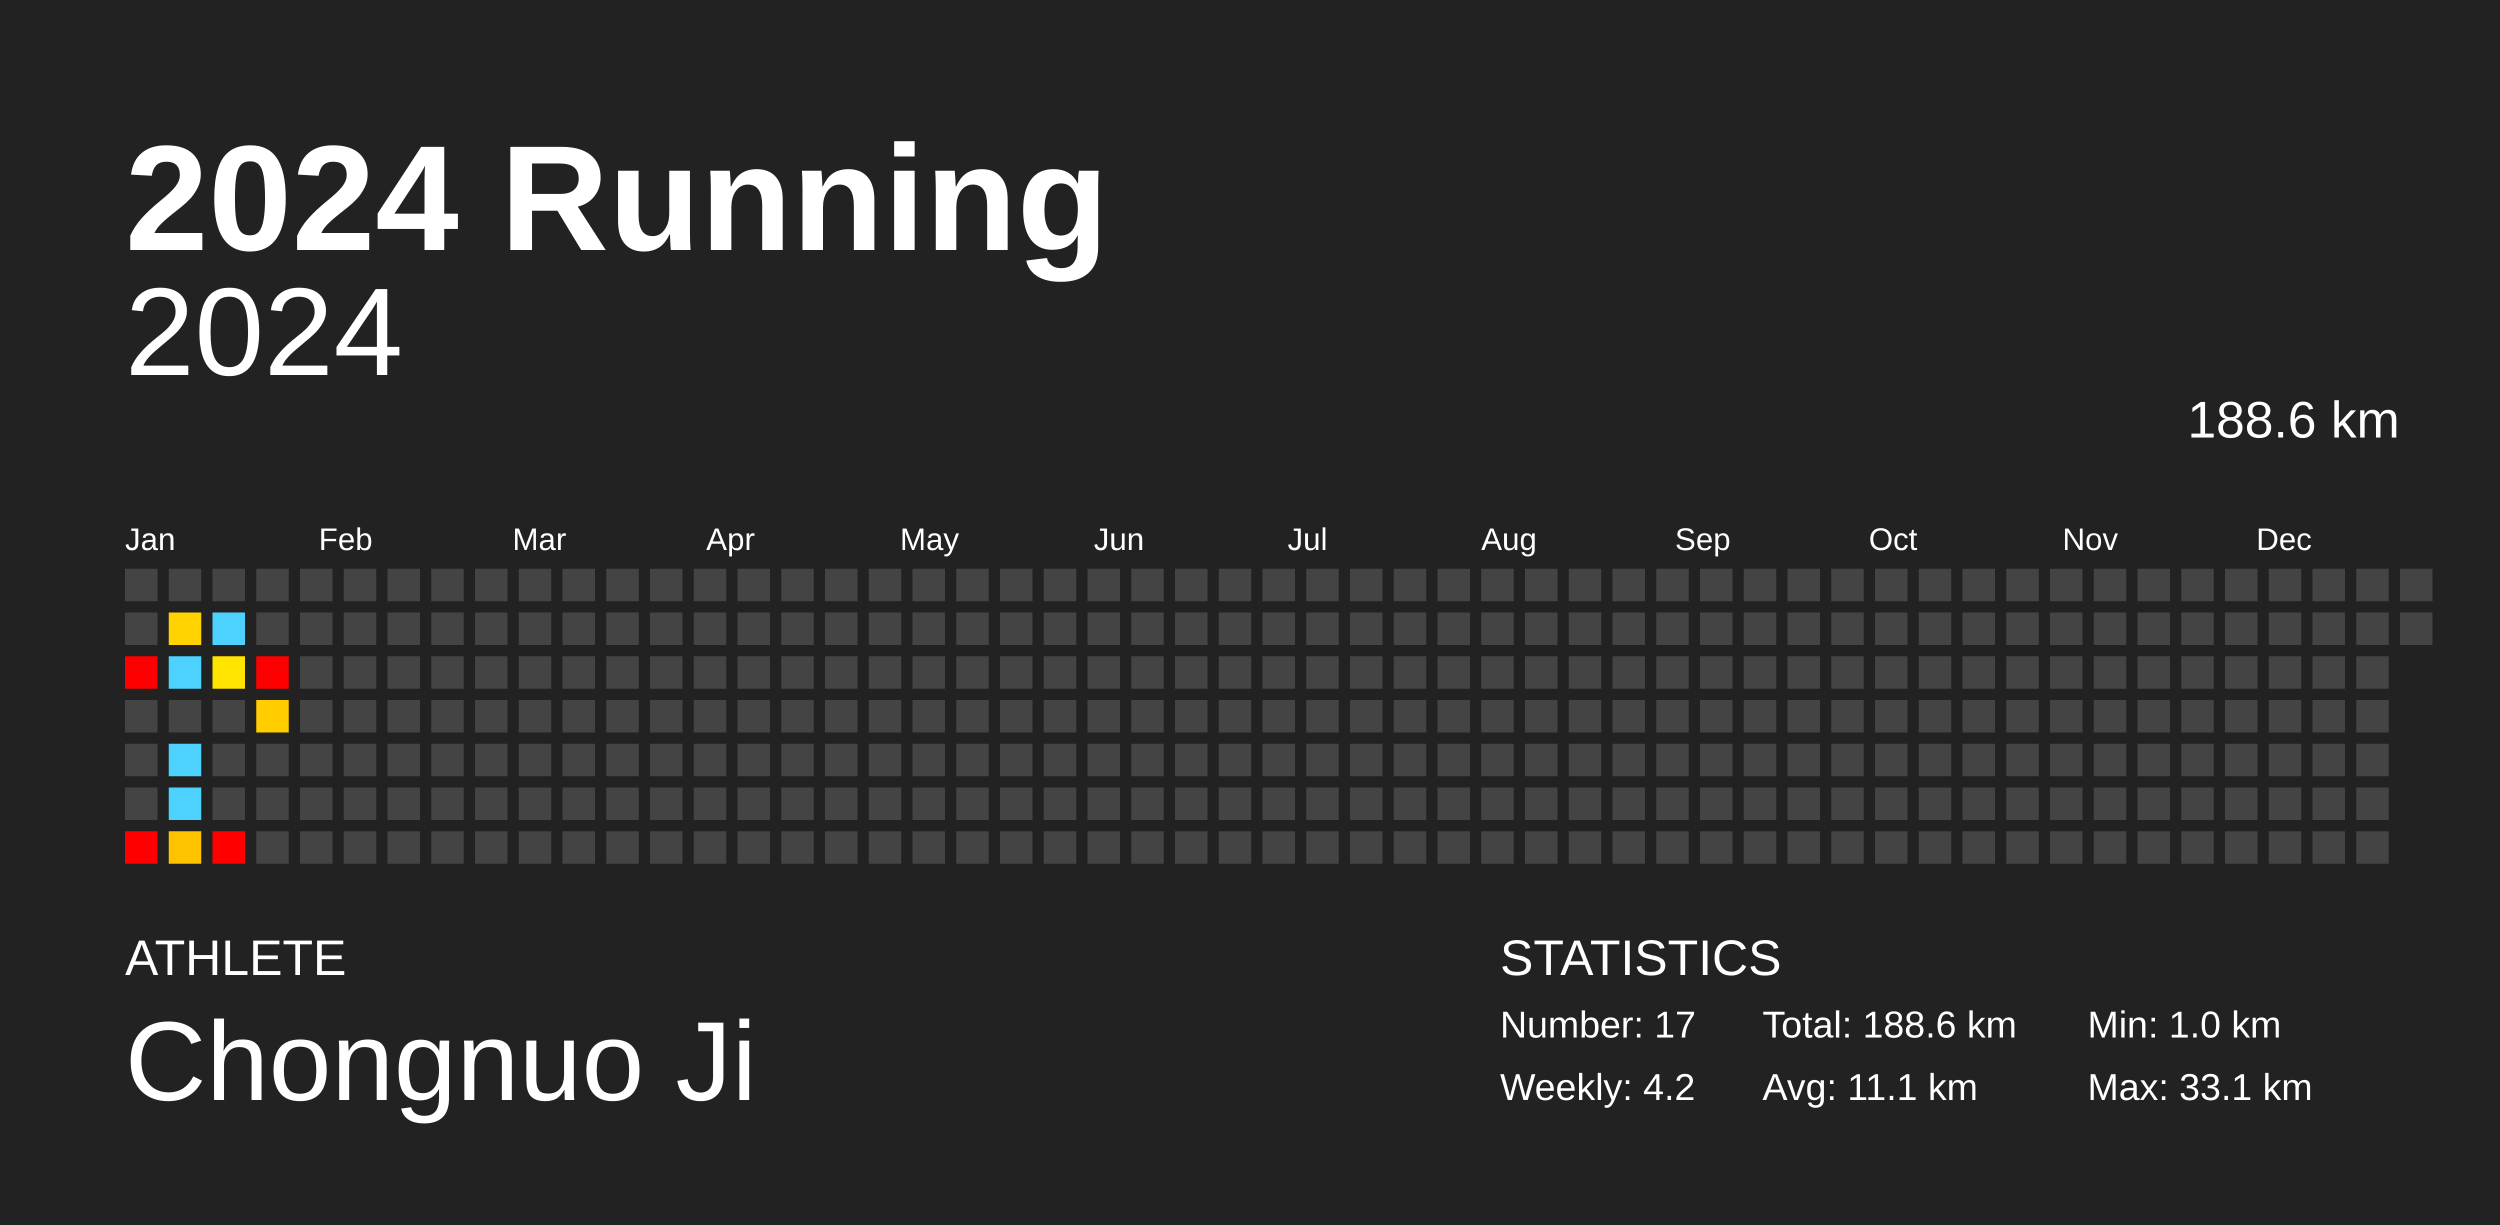
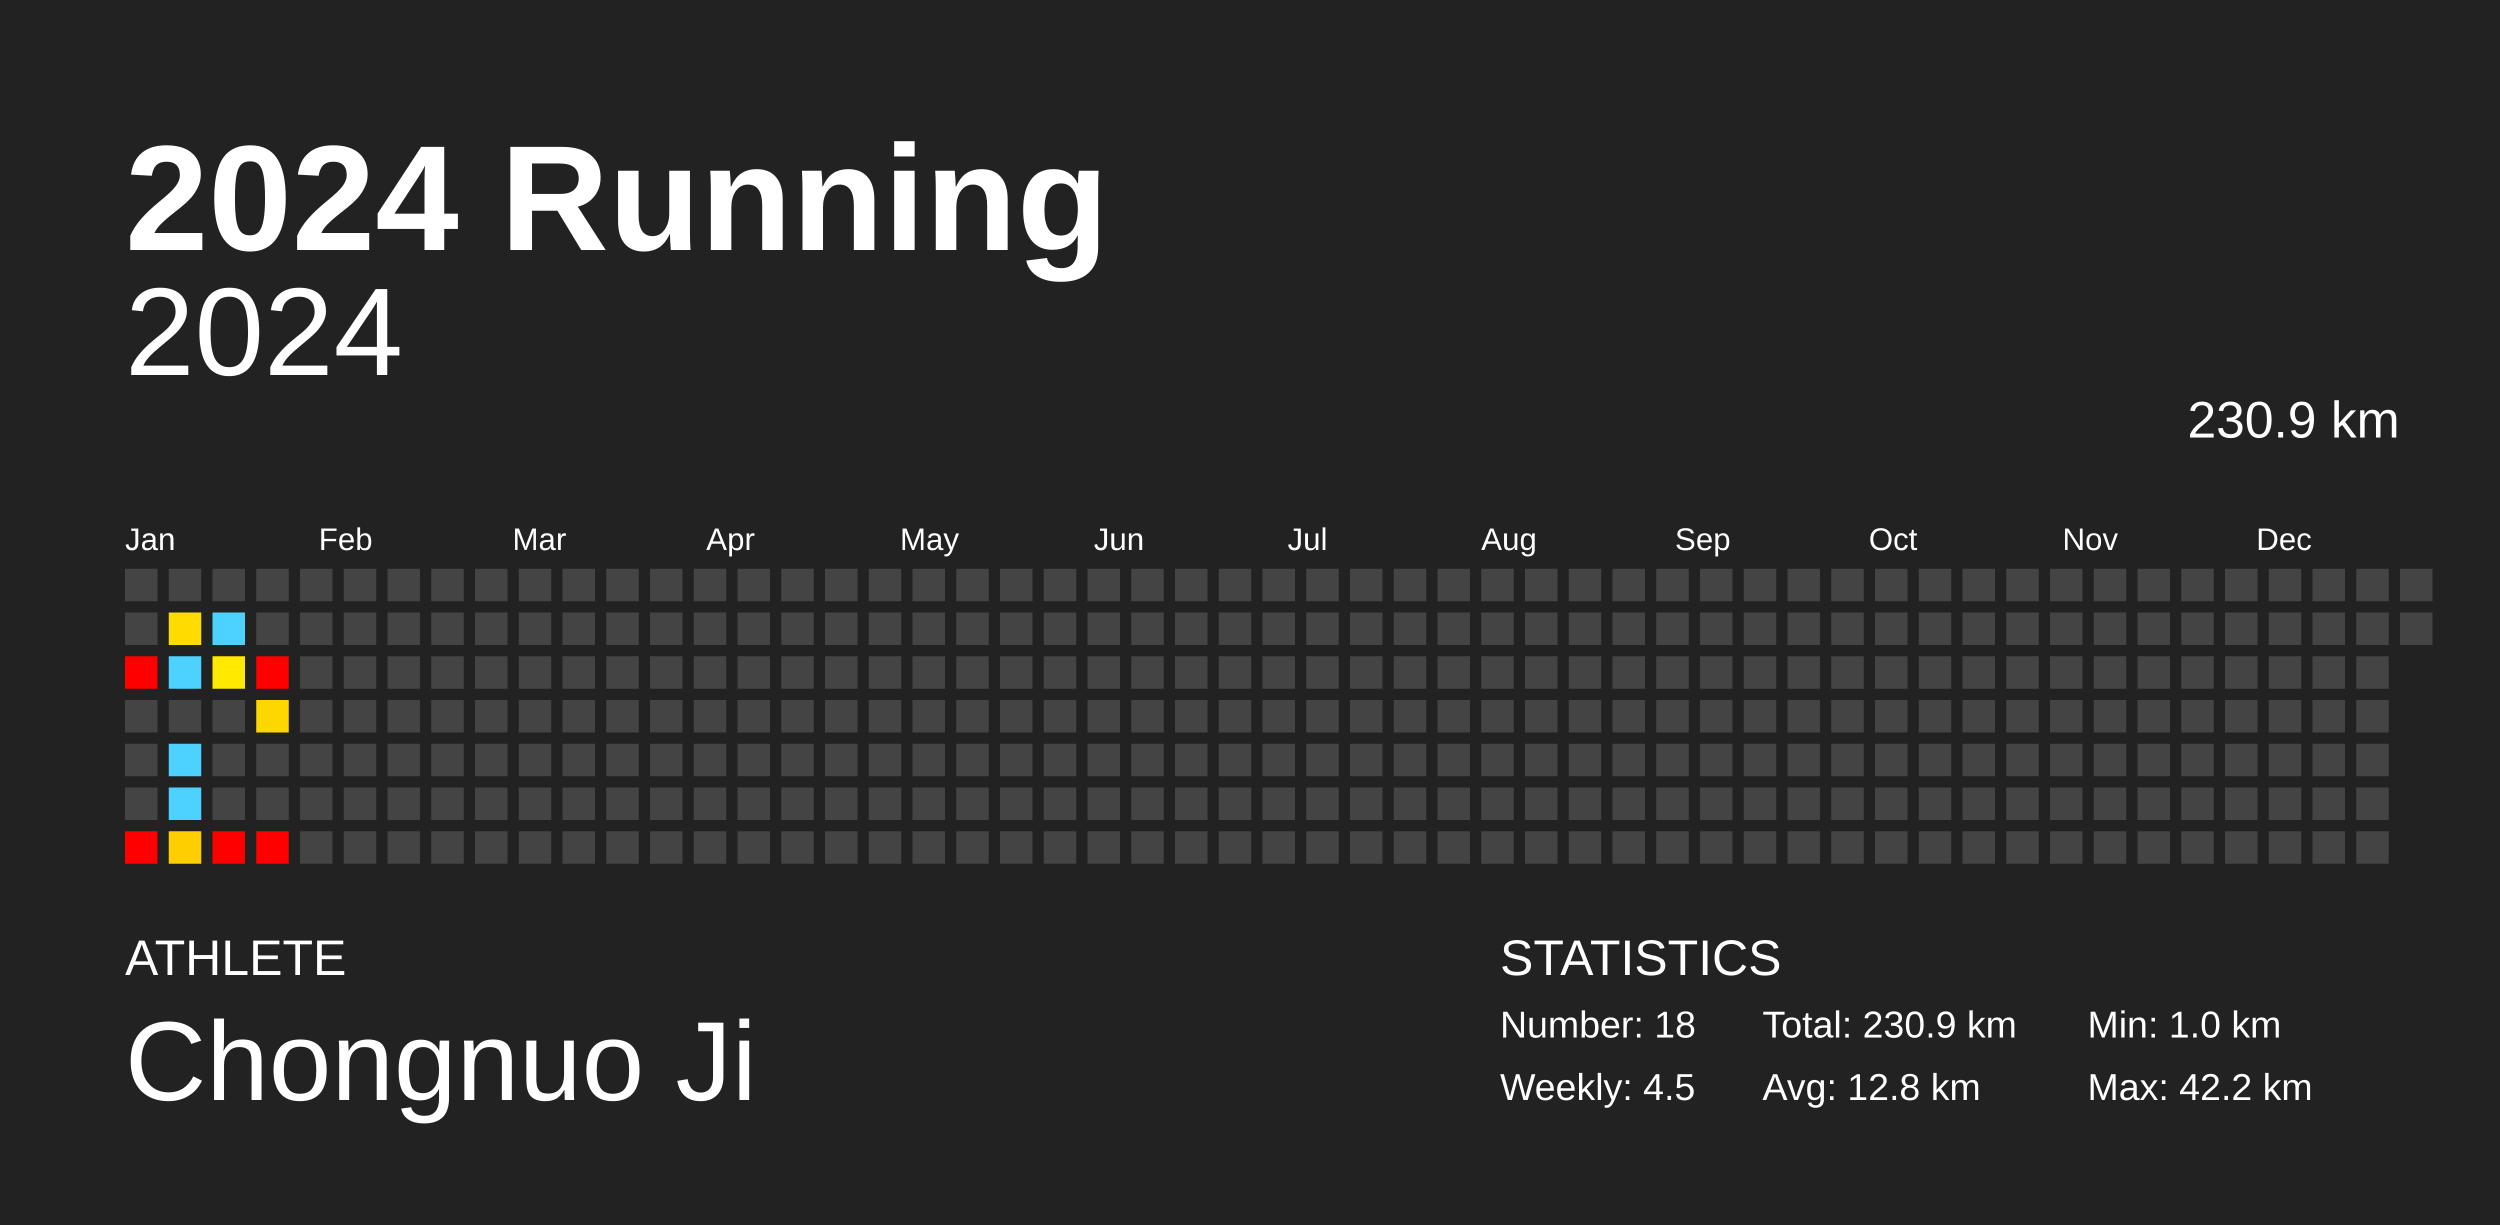
<svg xmlns="http://www.w3.org/2000/svg" baseProfile="full" height="98mm" version="1.1" viewBox="0,0,200,98" width="200mm">
  <defs />
  <rect fill="#222222" height="98" width="200" x="0" y="0" />
  <text fill="#FFFFFF" style="font-size:12px; font-family:Arial; font-weight:bold;" x="10" y="20">2024 Running</text>
  <text fill="#FFFFFF" style="font-size:4px; font-family:Arial" x="10" y="78">ATHLETE</text>
  <text fill="#FFFFFF" style="font-size:9px; font-family:Arial" x="10" y="88">Chongnuo Ji</text>
  <text fill="#FFFFFF" style="font-size:4px; font-family:Arial" x="120" y="78">STATISTICS</text>
-   <text fill="#FFFFFF" style="font-size:3px; font-family:Arial" x="120" y="83">Number: 17</text>
-   <text fill="#FFFFFF" style="font-size:3px; font-family:Arial" x="120" y="88">Weekly: 4.2</text>
-   <text fill="#FFFFFF" style="font-size:3px; font-family:Arial" x="141" y="83">Total: 188.6 km</text>
-   <text fill="#FFFFFF" style="font-size:3px; font-family:Arial" x="141" y="88">Avg: 11.1 km</text>
+   <text fill="#FFFFFF" style="font-size:3px; font-family:Arial" x="120" y="83">Number: 18</text>
+   <text fill="#FFFFFF" style="font-size:3px; font-family:Arial" x="120" y="88">Weekly: 4.5</text>
+   <text fill="#FFFFFF" style="font-size:3px; font-family:Arial" x="141" y="83">Total: 230.9 km</text>
+   <text fill="#FFFFFF" style="font-size:3px; font-family:Arial" x="141" y="88">Avg: 12.8 km</text>
  <text fill="#FFFFFF" style="font-size:3px; font-family:Arial" x="167" y="83">Min: 1.0 km</text>
-   <text fill="#FFFFFF" style="font-size:3px; font-family:Arial" x="167" y="88">Max: 33.1 km</text>
+   <text fill="#FFFFFF" style="font-size:3px; font-family:Arial" x="167" y="88">Max: 42.2 km</text>
  <text alignment-baseline="hanging" fill="#FFFFFF" style="font-size:10.0px; font-family:Arial;" x="10" y="30">2024</text>
-   <text alignment-baseline="hanging" fill="#FFFFFF" style="font-size:4.125px; font-family:Arial;" x="175" y="35">188.6 km</text>
+   <text alignment-baseline="hanging" fill="#FFFFFF" style="font-size:4.125px; font-family:Arial;" x="175" y="35">230.9 km</text>
  <text fill="#FFFFFF" style="font-size:2.5px; font-family:Arial" x="10.0" y="44">Jan</text>
  <text fill="#FFFFFF" style="font-size:2.5px; font-family:Arial" x="25.5" y="44">Feb</text>
  <text fill="#FFFFFF" style="font-size:2.5px; font-family:Arial" x="41.0" y="44">Mar</text>
  <text fill="#FFFFFF" style="font-size:2.5px; font-family:Arial" x="56.5" y="44">Apr</text>
  <text fill="#FFFFFF" style="font-size:2.5px; font-family:Arial" x="72.0" y="44">May</text>
  <text fill="#FFFFFF" style="font-size:2.5px; font-family:Arial" x="87.5" y="44">Jun</text>
  <text fill="#FFFFFF" style="font-size:2.5px; font-family:Arial" x="103.0" y="44">Jul</text>
  <text fill="#FFFFFF" style="font-size:2.5px; font-family:Arial" x="118.5" y="44">Aug</text>
  <text fill="#FFFFFF" style="font-size:2.5px; font-family:Arial" x="134.0" y="44">Sep</text>
  <text fill="#FFFFFF" style="font-size:2.5px; font-family:Arial" x="149.5" y="44">Oct</text>
  <text fill="#FFFFFF" style="font-size:2.5px; font-family:Arial" x="165.0" y="44">Nov</text>
  <text fill="#FFFFFF" style="font-size:2.5px; font-family:Arial" x="180.5" y="44">Dec</text>
  <rect fill="#444444" height="2.6" width="2.6" x="10.0" y="45.5" />
  <rect fill="#444444" height="2.6" width="2.6" x="10.0" y="49.0" />
  <rect fill="red" height="2.6" width="2.6" x="10.0" y="52.5" />
  <rect fill="#444444" height="2.6" width="2.6" x="10.0" y="56.0" />
  <rect fill="#444444" height="2.6" width="2.6" x="10.0" y="59.5" />
  <rect fill="#444444" height="2.6" width="2.6" x="10.0" y="63.0" />
  <rect fill="red" height="2.6" width="2.6" x="10.0" y="66.5" />
  <rect fill="#444444" height="2.6" width="2.6" x="13.5" y="45.5" />
-   <rect fill="#ffd200" height="2.6" width="2.6" x="13.5" y="49.0" />
+   <rect fill="#ffdb00" height="2.6" width="2.6" x="13.5" y="49.0" />
  <rect fill="#4dd2ff" height="2.6" width="2.6" x="13.5" y="52.5" />
  <rect fill="#444444" height="2.6" width="2.6" x="13.5" y="56.0" />
  <rect fill="#4dd2ff" height="2.6" width="2.6" x="13.5" y="59.5" />
  <rect fill="#4dd2ff" height="2.6" width="2.6" x="13.5" y="63.0" />
-   <rect fill="#ffc200" height="2.6" width="2.6" x="13.5" y="66.5" />
+   <rect fill="#ffce00" height="2.6" width="2.6" x="13.5" y="66.5" />
  <rect fill="#444444" height="2.6" width="2.6" x="17.0" y="45.5" />
  <rect fill="#4dd2ff" height="2.6" width="2.6" x="17.0" y="49.0" />
-   <rect fill="#ffe400" height="2.6" width="2.6" x="17.0" y="52.5" />
+   <rect fill="#ffe900" height="2.6" width="2.6" x="17.0" y="52.5" />
  <rect fill="#444444" height="2.6" width="2.6" x="17.0" y="56.0" />
  <rect fill="#444444" height="2.6" width="2.6" x="17.0" y="59.5" />
  <rect fill="#444444" height="2.6" width="2.6" x="17.0" y="63.0" />
  <rect fill="red" height="2.6" width="2.6" x="17.0" y="66.5" />
  <rect fill="#444444" height="2.6" width="2.6" x="20.5" y="45.5" />
  <rect fill="#444444" height="2.6" width="2.6" x="20.5" y="49.0" />
  <rect fill="red" height="2.6" width="2.6" x="20.5" y="52.5" />
-   <rect fill="#ffcd00" height="2.6" width="2.6" x="20.5" y="56.0" />
+   <rect fill="#ffd700" height="2.6" width="2.6" x="20.5" y="56.0" />
  <rect fill="#444444" height="2.6" width="2.6" x="20.5" y="59.5" />
  <rect fill="#444444" height="2.6" width="2.6" x="20.5" y="63.0" />
-   <rect fill="#444444" height="2.6" width="2.6" x="20.5" y="66.5" />
+   <rect fill="red" height="2.6" width="2.6" x="20.5" y="66.5" />
  <rect fill="#444444" height="2.6" width="2.6" x="24.0" y="45.5" />
  <rect fill="#444444" height="2.6" width="2.6" x="24.0" y="49.0" />
  <rect fill="#444444" height="2.6" width="2.6" x="24.0" y="52.5" />
  <rect fill="#444444" height="2.6" width="2.6" x="24.0" y="56.0" />
  <rect fill="#444444" height="2.6" width="2.6" x="24.0" y="59.5" />
  <rect fill="#444444" height="2.6" width="2.6" x="24.0" y="63.0" />
  <rect fill="#444444" height="2.6" width="2.6" x="24.0" y="66.5" />
  <rect fill="#444444" height="2.6" width="2.6" x="27.5" y="45.5" />
  <rect fill="#444444" height="2.6" width="2.6" x="27.5" y="49.0" />
  <rect fill="#444444" height="2.6" width="2.6" x="27.5" y="52.5" />
  <rect fill="#444444" height="2.6" width="2.6" x="27.5" y="56.0" />
  <rect fill="#444444" height="2.6" width="2.6" x="27.5" y="59.5" />
  <rect fill="#444444" height="2.6" width="2.6" x="27.5" y="63.0" />
  <rect fill="#444444" height="2.6" width="2.6" x="27.5" y="66.5" />
  <rect fill="#444444" height="2.6" width="2.6" x="31.0" y="45.5" />
  <rect fill="#444444" height="2.6" width="2.6" x="31.0" y="49.0" />
  <rect fill="#444444" height="2.6" width="2.6" x="31.0" y="52.5" />
  <rect fill="#444444" height="2.6" width="2.6" x="31.0" y="56.0" />
  <rect fill="#444444" height="2.6" width="2.6" x="31.0" y="59.5" />
  <rect fill="#444444" height="2.6" width="2.6" x="31.0" y="63.0" />
  <rect fill="#444444" height="2.6" width="2.6" x="31.0" y="66.5" />
  <rect fill="#444444" height="2.6" width="2.6" x="34.5" y="45.5" />
  <rect fill="#444444" height="2.6" width="2.6" x="34.5" y="49.0" />
  <rect fill="#444444" height="2.6" width="2.6" x="34.5" y="52.5" />
  <rect fill="#444444" height="2.6" width="2.6" x="34.5" y="56.0" />
  <rect fill="#444444" height="2.6" width="2.6" x="34.5" y="59.5" />
  <rect fill="#444444" height="2.6" width="2.6" x="34.5" y="63.0" />
  <rect fill="#444444" height="2.6" width="2.6" x="34.5" y="66.5" />
  <rect fill="#444444" height="2.6" width="2.6" x="38.0" y="45.5" />
  <rect fill="#444444" height="2.6" width="2.6" x="38.0" y="49.0" />
  <rect fill="#444444" height="2.6" width="2.6" x="38.0" y="52.5" />
  <rect fill="#444444" height="2.6" width="2.6" x="38.0" y="56.0" />
  <rect fill="#444444" height="2.6" width="2.6" x="38.0" y="59.5" />
  <rect fill="#444444" height="2.6" width="2.6" x="38.0" y="63.0" />
  <rect fill="#444444" height="2.6" width="2.6" x="38.0" y="66.5" />
  <rect fill="#444444" height="2.6" width="2.6" x="41.5" y="45.5" />
  <rect fill="#444444" height="2.6" width="2.6" x="41.5" y="49.0" />
  <rect fill="#444444" height="2.6" width="2.6" x="41.5" y="52.5" />
  <rect fill="#444444" height="2.6" width="2.6" x="41.5" y="56.0" />
  <rect fill="#444444" height="2.6" width="2.6" x="41.5" y="59.5" />
  <rect fill="#444444" height="2.6" width="2.6" x="41.5" y="63.0" />
  <rect fill="#444444" height="2.6" width="2.6" x="41.5" y="66.5" />
  <rect fill="#444444" height="2.6" width="2.6" x="45.0" y="45.5" />
  <rect fill="#444444" height="2.6" width="2.6" x="45.0" y="49.0" />
  <rect fill="#444444" height="2.6" width="2.6" x="45.0" y="52.5" />
  <rect fill="#444444" height="2.6" width="2.6" x="45.0" y="56.0" />
  <rect fill="#444444" height="2.6" width="2.6" x="45.0" y="59.5" />
  <rect fill="#444444" height="2.6" width="2.6" x="45.0" y="63.0" />
  <rect fill="#444444" height="2.6" width="2.6" x="45.0" y="66.5" />
  <rect fill="#444444" height="2.6" width="2.6" x="48.5" y="45.5" />
  <rect fill="#444444" height="2.6" width="2.6" x="48.5" y="49.0" />
  <rect fill="#444444" height="2.6" width="2.6" x="48.5" y="52.5" />
  <rect fill="#444444" height="2.6" width="2.6" x="48.5" y="56.0" />
  <rect fill="#444444" height="2.6" width="2.6" x="48.5" y="59.5" />
  <rect fill="#444444" height="2.6" width="2.6" x="48.5" y="63.0" />
  <rect fill="#444444" height="2.6" width="2.6" x="48.5" y="66.5" />
  <rect fill="#444444" height="2.6" width="2.6" x="52.0" y="45.5" />
  <rect fill="#444444" height="2.6" width="2.6" x="52.0" y="49.0" />
  <rect fill="#444444" height="2.6" width="2.6" x="52.0" y="52.5" />
  <rect fill="#444444" height="2.6" width="2.6" x="52.0" y="56.0" />
  <rect fill="#444444" height="2.6" width="2.6" x="52.0" y="59.5" />
  <rect fill="#444444" height="2.6" width="2.6" x="52.0" y="63.0" />
  <rect fill="#444444" height="2.6" width="2.6" x="52.0" y="66.5" />
  <rect fill="#444444" height="2.6" width="2.6" x="55.5" y="45.5" />
  <rect fill="#444444" height="2.6" width="2.6" x="55.5" y="49.0" />
  <rect fill="#444444" height="2.6" width="2.6" x="55.5" y="52.5" />
  <rect fill="#444444" height="2.6" width="2.6" x="55.5" y="56.0" />
  <rect fill="#444444" height="2.6" width="2.6" x="55.5" y="59.5" />
  <rect fill="#444444" height="2.6" width="2.6" x="55.5" y="63.0" />
  <rect fill="#444444" height="2.6" width="2.6" x="55.5" y="66.5" />
  <rect fill="#444444" height="2.6" width="2.6" x="59.0" y="45.5" />
  <rect fill="#444444" height="2.6" width="2.6" x="59.0" y="49.0" />
  <rect fill="#444444" height="2.6" width="2.6" x="59.0" y="52.5" />
  <rect fill="#444444" height="2.6" width="2.6" x="59.0" y="56.0" />
  <rect fill="#444444" height="2.6" width="2.6" x="59.0" y="59.5" />
  <rect fill="#444444" height="2.6" width="2.6" x="59.0" y="63.0" />
  <rect fill="#444444" height="2.6" width="2.6" x="59.0" y="66.5" />
  <rect fill="#444444" height="2.6" width="2.6" x="62.5" y="45.5" />
  <rect fill="#444444" height="2.6" width="2.6" x="62.5" y="49.0" />
  <rect fill="#444444" height="2.6" width="2.6" x="62.5" y="52.5" />
  <rect fill="#444444" height="2.6" width="2.6" x="62.5" y="56.0" />
  <rect fill="#444444" height="2.6" width="2.6" x="62.5" y="59.5" />
  <rect fill="#444444" height="2.6" width="2.6" x="62.5" y="63.0" />
  <rect fill="#444444" height="2.6" width="2.6" x="62.5" y="66.5" />
  <rect fill="#444444" height="2.6" width="2.6" x="66.0" y="45.5" />
  <rect fill="#444444" height="2.6" width="2.6" x="66.0" y="49.0" />
  <rect fill="#444444" height="2.6" width="2.6" x="66.0" y="52.5" />
  <rect fill="#444444" height="2.6" width="2.6" x="66.0" y="56.0" />
  <rect fill="#444444" height="2.6" width="2.6" x="66.0" y="59.5" />
  <rect fill="#444444" height="2.6" width="2.6" x="66.0" y="63.0" />
  <rect fill="#444444" height="2.6" width="2.6" x="66.0" y="66.5" />
  <rect fill="#444444" height="2.6" width="2.6" x="69.5" y="45.5" />
  <rect fill="#444444" height="2.6" width="2.6" x="69.5" y="49.0" />
  <rect fill="#444444" height="2.6" width="2.6" x="69.5" y="52.5" />
  <rect fill="#444444" height="2.6" width="2.6" x="69.5" y="56.0" />
  <rect fill="#444444" height="2.6" width="2.6" x="69.5" y="59.5" />
  <rect fill="#444444" height="2.6" width="2.6" x="69.5" y="63.0" />
  <rect fill="#444444" height="2.6" width="2.6" x="69.5" y="66.5" />
  <rect fill="#444444" height="2.6" width="2.6" x="73.0" y="45.5" />
  <rect fill="#444444" height="2.6" width="2.6" x="73.0" y="49.0" />
  <rect fill="#444444" height="2.6" width="2.6" x="73.0" y="52.5" />
  <rect fill="#444444" height="2.6" width="2.6" x="73.0" y="56.0" />
  <rect fill="#444444" height="2.6" width="2.6" x="73.0" y="59.5" />
  <rect fill="#444444" height="2.6" width="2.6" x="73.0" y="63.0" />
  <rect fill="#444444" height="2.6" width="2.6" x="73.0" y="66.5" />
  <rect fill="#444444" height="2.6" width="2.6" x="76.5" y="45.5" />
  <rect fill="#444444" height="2.6" width="2.6" x="76.5" y="49.0" />
  <rect fill="#444444" height="2.6" width="2.6" x="76.5" y="52.5" />
  <rect fill="#444444" height="2.6" width="2.6" x="76.5" y="56.0" />
  <rect fill="#444444" height="2.6" width="2.6" x="76.5" y="59.5" />
  <rect fill="#444444" height="2.6" width="2.6" x="76.5" y="63.0" />
  <rect fill="#444444" height="2.6" width="2.6" x="76.5" y="66.5" />
  <rect fill="#444444" height="2.6" width="2.6" x="80.0" y="45.5" />
  <rect fill="#444444" height="2.6" width="2.6" x="80.0" y="49.0" />
  <rect fill="#444444" height="2.6" width="2.6" x="80.0" y="52.5" />
  <rect fill="#444444" height="2.6" width="2.6" x="80.0" y="56.0" />
  <rect fill="#444444" height="2.6" width="2.6" x="80.0" y="59.5" />
  <rect fill="#444444" height="2.6" width="2.6" x="80.0" y="63.0" />
  <rect fill="#444444" height="2.6" width="2.6" x="80.0" y="66.5" />
  <rect fill="#444444" height="2.6" width="2.6" x="83.5" y="45.5" />
  <rect fill="#444444" height="2.6" width="2.6" x="83.5" y="49.0" />
  <rect fill="#444444" height="2.6" width="2.6" x="83.5" y="52.5" />
  <rect fill="#444444" height="2.6" width="2.6" x="83.5" y="56.0" />
  <rect fill="#444444" height="2.6" width="2.6" x="83.5" y="59.5" />
  <rect fill="#444444" height="2.6" width="2.6" x="83.5" y="63.0" />
  <rect fill="#444444" height="2.6" width="2.6" x="83.5" y="66.5" />
  <rect fill="#444444" height="2.6" width="2.6" x="87.0" y="45.5" />
  <rect fill="#444444" height="2.6" width="2.6" x="87.0" y="49.0" />
  <rect fill="#444444" height="2.6" width="2.6" x="87.0" y="52.5" />
  <rect fill="#444444" height="2.6" width="2.6" x="87.0" y="56.0" />
  <rect fill="#444444" height="2.6" width="2.6" x="87.0" y="59.5" />
  <rect fill="#444444" height="2.6" width="2.6" x="87.0" y="63.0" />
  <rect fill="#444444" height="2.6" width="2.6" x="87.0" y="66.5" />
  <rect fill="#444444" height="2.6" width="2.6" x="90.5" y="45.5" />
  <rect fill="#444444" height="2.6" width="2.6" x="90.5" y="49.0" />
  <rect fill="#444444" height="2.6" width="2.6" x="90.5" y="52.5" />
  <rect fill="#444444" height="2.6" width="2.6" x="90.5" y="56.0" />
  <rect fill="#444444" height="2.6" width="2.6" x="90.5" y="59.5" />
  <rect fill="#444444" height="2.6" width="2.6" x="90.5" y="63.0" />
  <rect fill="#444444" height="2.6" width="2.6" x="90.5" y="66.5" />
  <rect fill="#444444" height="2.6" width="2.6" x="94.0" y="45.5" />
  <rect fill="#444444" height="2.6" width="2.6" x="94.0" y="49.0" />
  <rect fill="#444444" height="2.6" width="2.6" x="94.0" y="52.5" />
  <rect fill="#444444" height="2.6" width="2.6" x="94.0" y="56.0" />
  <rect fill="#444444" height="2.6" width="2.6" x="94.0" y="59.5" />
  <rect fill="#444444" height="2.6" width="2.6" x="94.0" y="63.0" />
  <rect fill="#444444" height="2.6" width="2.6" x="94.0" y="66.5" />
  <rect fill="#444444" height="2.6" width="2.6" x="97.5" y="45.5" />
  <rect fill="#444444" height="2.6" width="2.6" x="97.5" y="49.0" />
  <rect fill="#444444" height="2.6" width="2.6" x="97.5" y="52.5" />
  <rect fill="#444444" height="2.6" width="2.6" x="97.5" y="56.0" />
  <rect fill="#444444" height="2.6" width="2.6" x="97.5" y="59.5" />
  <rect fill="#444444" height="2.6" width="2.6" x="97.5" y="63.0" />
  <rect fill="#444444" height="2.6" width="2.6" x="97.5" y="66.5" />
  <rect fill="#444444" height="2.6" width="2.6" x="101.0" y="45.5" />
  <rect fill="#444444" height="2.6" width="2.6" x="101.0" y="49.0" />
  <rect fill="#444444" height="2.6" width="2.6" x="101.0" y="52.5" />
  <rect fill="#444444" height="2.6" width="2.6" x="101.0" y="56.0" />
  <rect fill="#444444" height="2.6" width="2.6" x="101.0" y="59.5" />
  <rect fill="#444444" height="2.6" width="2.6" x="101.0" y="63.0" />
  <rect fill="#444444" height="2.6" width="2.6" x="101.0" y="66.5" />
  <rect fill="#444444" height="2.6" width="2.6" x="104.5" y="45.5" />
  <rect fill="#444444" height="2.6" width="2.6" x="104.5" y="49.0" />
  <rect fill="#444444" height="2.6" width="2.6" x="104.5" y="52.5" />
  <rect fill="#444444" height="2.6" width="2.6" x="104.5" y="56.0" />
  <rect fill="#444444" height="2.6" width="2.6" x="104.5" y="59.5" />
  <rect fill="#444444" height="2.6" width="2.6" x="104.5" y="63.0" />
  <rect fill="#444444" height="2.6" width="2.6" x="104.5" y="66.5" />
  <rect fill="#444444" height="2.6" width="2.6" x="108.0" y="45.5" />
  <rect fill="#444444" height="2.6" width="2.6" x="108.0" y="49.0" />
  <rect fill="#444444" height="2.6" width="2.6" x="108.0" y="52.5" />
  <rect fill="#444444" height="2.6" width="2.6" x="108.0" y="56.0" />
  <rect fill="#444444" height="2.6" width="2.6" x="108.0" y="59.5" />
  <rect fill="#444444" height="2.6" width="2.6" x="108.0" y="63.0" />
  <rect fill="#444444" height="2.6" width="2.6" x="108.0" y="66.5" />
  <rect fill="#444444" height="2.6" width="2.6" x="111.5" y="45.5" />
  <rect fill="#444444" height="2.6" width="2.6" x="111.5" y="49.0" />
  <rect fill="#444444" height="2.6" width="2.6" x="111.5" y="52.5" />
  <rect fill="#444444" height="2.6" width="2.6" x="111.5" y="56.0" />
  <rect fill="#444444" height="2.6" width="2.6" x="111.5" y="59.5" />
  <rect fill="#444444" height="2.6" width="2.6" x="111.5" y="63.0" />
  <rect fill="#444444" height="2.6" width="2.6" x="111.5" y="66.5" />
  <rect fill="#444444" height="2.6" width="2.6" x="115.0" y="45.5" />
  <rect fill="#444444" height="2.6" width="2.6" x="115.0" y="49.0" />
  <rect fill="#444444" height="2.6" width="2.6" x="115.0" y="52.5" />
  <rect fill="#444444" height="2.6" width="2.6" x="115.0" y="56.0" />
  <rect fill="#444444" height="2.6" width="2.6" x="115.0" y="59.5" />
  <rect fill="#444444" height="2.6" width="2.6" x="115.0" y="63.0" />
  <rect fill="#444444" height="2.6" width="2.6" x="115.0" y="66.5" />
  <rect fill="#444444" height="2.6" width="2.6" x="118.5" y="45.5" />
  <rect fill="#444444" height="2.6" width="2.6" x="118.5" y="49.0" />
  <rect fill="#444444" height="2.6" width="2.6" x="118.5" y="52.5" />
  <rect fill="#444444" height="2.6" width="2.6" x="118.5" y="56.0" />
  <rect fill="#444444" height="2.6" width="2.6" x="118.5" y="59.5" />
  <rect fill="#444444" height="2.6" width="2.6" x="118.5" y="63.0" />
  <rect fill="#444444" height="2.6" width="2.6" x="118.5" y="66.5" />
  <rect fill="#444444" height="2.6" width="2.6" x="122.0" y="45.5" />
  <rect fill="#444444" height="2.6" width="2.6" x="122.0" y="49.0" />
  <rect fill="#444444" height="2.6" width="2.6" x="122.0" y="52.5" />
  <rect fill="#444444" height="2.6" width="2.6" x="122.0" y="56.0" />
  <rect fill="#444444" height="2.6" width="2.6" x="122.0" y="59.5" />
  <rect fill="#444444" height="2.6" width="2.6" x="122.0" y="63.0" />
  <rect fill="#444444" height="2.6" width="2.6" x="122.0" y="66.5" />
  <rect fill="#444444" height="2.6" width="2.6" x="125.5" y="45.5" />
  <rect fill="#444444" height="2.6" width="2.6" x="125.5" y="49.0" />
  <rect fill="#444444" height="2.6" width="2.6" x="125.5" y="52.5" />
  <rect fill="#444444" height="2.6" width="2.6" x="125.5" y="56.0" />
  <rect fill="#444444" height="2.6" width="2.6" x="125.5" y="59.5" />
  <rect fill="#444444" height="2.6" width="2.6" x="125.5" y="63.0" />
  <rect fill="#444444" height="2.6" width="2.6" x="125.5" y="66.5" />
  <rect fill="#444444" height="2.6" width="2.6" x="129.0" y="45.5" />
  <rect fill="#444444" height="2.6" width="2.6" x="129.0" y="49.0" />
  <rect fill="#444444" height="2.6" width="2.6" x="129.0" y="52.5" />
  <rect fill="#444444" height="2.6" width="2.6" x="129.0" y="56.0" />
  <rect fill="#444444" height="2.6" width="2.6" x="129.0" y="59.5" />
  <rect fill="#444444" height="2.6" width="2.6" x="129.0" y="63.0" />
  <rect fill="#444444" height="2.6" width="2.6" x="129.0" y="66.5" />
  <rect fill="#444444" height="2.6" width="2.6" x="132.5" y="45.5" />
  <rect fill="#444444" height="2.6" width="2.6" x="132.5" y="49.0" />
  <rect fill="#444444" height="2.6" width="2.6" x="132.5" y="52.5" />
  <rect fill="#444444" height="2.6" width="2.6" x="132.5" y="56.0" />
  <rect fill="#444444" height="2.6" width="2.6" x="132.5" y="59.5" />
  <rect fill="#444444" height="2.6" width="2.6" x="132.5" y="63.0" />
  <rect fill="#444444" height="2.6" width="2.6" x="132.5" y="66.5" />
  <rect fill="#444444" height="2.6" width="2.6" x="136.0" y="45.5" />
  <rect fill="#444444" height="2.6" width="2.6" x="136.0" y="49.0" />
  <rect fill="#444444" height="2.6" width="2.6" x="136.0" y="52.5" />
  <rect fill="#444444" height="2.6" width="2.6" x="136.0" y="56.0" />
  <rect fill="#444444" height="2.6" width="2.6" x="136.0" y="59.5" />
  <rect fill="#444444" height="2.6" width="2.6" x="136.0" y="63.0" />
  <rect fill="#444444" height="2.6" width="2.6" x="136.0" y="66.5" />
  <rect fill="#444444" height="2.6" width="2.6" x="139.5" y="45.5" />
  <rect fill="#444444" height="2.6" width="2.6" x="139.5" y="49.0" />
  <rect fill="#444444" height="2.6" width="2.6" x="139.5" y="52.5" />
  <rect fill="#444444" height="2.6" width="2.6" x="139.5" y="56.0" />
  <rect fill="#444444" height="2.6" width="2.6" x="139.5" y="59.5" />
  <rect fill="#444444" height="2.6" width="2.6" x="139.5" y="63.0" />
  <rect fill="#444444" height="2.6" width="2.6" x="139.5" y="66.5" />
  <rect fill="#444444" height="2.6" width="2.6" x="143.0" y="45.5" />
  <rect fill="#444444" height="2.6" width="2.6" x="143.0" y="49.0" />
  <rect fill="#444444" height="2.6" width="2.6" x="143.0" y="52.5" />
  <rect fill="#444444" height="2.6" width="2.6" x="143.0" y="56.0" />
  <rect fill="#444444" height="2.6" width="2.6" x="143.0" y="59.5" />
  <rect fill="#444444" height="2.6" width="2.6" x="143.0" y="63.0" />
  <rect fill="#444444" height="2.6" width="2.6" x="143.0" y="66.5" />
  <rect fill="#444444" height="2.6" width="2.6" x="146.5" y="45.5" />
  <rect fill="#444444" height="2.6" width="2.6" x="146.5" y="49.0" />
  <rect fill="#444444" height="2.6" width="2.6" x="146.5" y="52.5" />
  <rect fill="#444444" height="2.6" width="2.6" x="146.5" y="56.0" />
  <rect fill="#444444" height="2.6" width="2.6" x="146.5" y="59.5" />
  <rect fill="#444444" height="2.6" width="2.6" x="146.5" y="63.0" />
  <rect fill="#444444" height="2.6" width="2.6" x="146.5" y="66.5" />
  <rect fill="#444444" height="2.6" width="2.6" x="150.0" y="45.5" />
  <rect fill="#444444" height="2.6" width="2.6" x="150.0" y="49.0" />
  <rect fill="#444444" height="2.6" width="2.6" x="150.0" y="52.5" />
  <rect fill="#444444" height="2.6" width="2.6" x="150.0" y="56.0" />
  <rect fill="#444444" height="2.6" width="2.6" x="150.0" y="59.5" />
  <rect fill="#444444" height="2.6" width="2.6" x="150.0" y="63.0" />
  <rect fill="#444444" height="2.6" width="2.6" x="150.0" y="66.5" />
  <rect fill="#444444" height="2.6" width="2.6" x="153.5" y="45.5" />
  <rect fill="#444444" height="2.6" width="2.6" x="153.5" y="49.0" />
  <rect fill="#444444" height="2.6" width="2.6" x="153.5" y="52.5" />
  <rect fill="#444444" height="2.6" width="2.6" x="153.5" y="56.0" />
  <rect fill="#444444" height="2.6" width="2.6" x="153.5" y="59.5" />
  <rect fill="#444444" height="2.6" width="2.6" x="153.5" y="63.0" />
  <rect fill="#444444" height="2.6" width="2.6" x="153.5" y="66.5" />
  <rect fill="#444444" height="2.6" width="2.6" x="157.0" y="45.5" />
  <rect fill="#444444" height="2.6" width="2.6" x="157.0" y="49.0" />
  <rect fill="#444444" height="2.6" width="2.6" x="157.0" y="52.5" />
  <rect fill="#444444" height="2.6" width="2.6" x="157.0" y="56.0" />
  <rect fill="#444444" height="2.6" width="2.6" x="157.0" y="59.5" />
  <rect fill="#444444" height="2.6" width="2.6" x="157.0" y="63.0" />
  <rect fill="#444444" height="2.6" width="2.6" x="157.0" y="66.5" />
  <rect fill="#444444" height="2.6" width="2.6" x="160.5" y="45.5" />
  <rect fill="#444444" height="2.6" width="2.6" x="160.5" y="49.0" />
  <rect fill="#444444" height="2.6" width="2.6" x="160.5" y="52.5" />
  <rect fill="#444444" height="2.6" width="2.6" x="160.5" y="56.0" />
  <rect fill="#444444" height="2.6" width="2.6" x="160.5" y="59.5" />
  <rect fill="#444444" height="2.6" width="2.6" x="160.5" y="63.0" />
  <rect fill="#444444" height="2.6" width="2.6" x="160.5" y="66.5" />
  <rect fill="#444444" height="2.6" width="2.6" x="164.0" y="45.5" />
  <rect fill="#444444" height="2.6" width="2.6" x="164.0" y="49.0" />
  <rect fill="#444444" height="2.6" width="2.6" x="164.0" y="52.5" />
  <rect fill="#444444" height="2.6" width="2.6" x="164.0" y="56.0" />
  <rect fill="#444444" height="2.6" width="2.6" x="164.0" y="59.5" />
  <rect fill="#444444" height="2.6" width="2.6" x="164.0" y="63.0" />
  <rect fill="#444444" height="2.6" width="2.6" x="164.0" y="66.5" />
  <rect fill="#444444" height="2.6" width="2.6" x="167.5" y="45.5" />
  <rect fill="#444444" height="2.6" width="2.6" x="167.5" y="49.0" />
  <rect fill="#444444" height="2.6" width="2.6" x="167.5" y="52.5" />
  <rect fill="#444444" height="2.6" width="2.6" x="167.5" y="56.0" />
  <rect fill="#444444" height="2.6" width="2.6" x="167.5" y="59.5" />
  <rect fill="#444444" height="2.6" width="2.6" x="167.5" y="63.0" />
  <rect fill="#444444" height="2.6" width="2.6" x="167.5" y="66.5" />
  <rect fill="#444444" height="2.6" width="2.6" x="171.0" y="45.5" />
  <rect fill="#444444" height="2.6" width="2.6" x="171.0" y="49.0" />
  <rect fill="#444444" height="2.6" width="2.6" x="171.0" y="52.5" />
  <rect fill="#444444" height="2.6" width="2.6" x="171.0" y="56.0" />
  <rect fill="#444444" height="2.6" width="2.6" x="171.0" y="59.5" />
  <rect fill="#444444" height="2.6" width="2.6" x="171.0" y="63.0" />
  <rect fill="#444444" height="2.6" width="2.6" x="171.0" y="66.5" />
  <rect fill="#444444" height="2.6" width="2.6" x="174.5" y="45.5" />
  <rect fill="#444444" height="2.6" width="2.6" x="174.5" y="49.0" />
  <rect fill="#444444" height="2.6" width="2.6" x="174.5" y="52.5" />
  <rect fill="#444444" height="2.6" width="2.6" x="174.5" y="56.0" />
  <rect fill="#444444" height="2.6" width="2.6" x="174.5" y="59.5" />
  <rect fill="#444444" height="2.6" width="2.6" x="174.5" y="63.0" />
  <rect fill="#444444" height="2.6" width="2.6" x="174.5" y="66.5" />
  <rect fill="#444444" height="2.6" width="2.6" x="178.0" y="45.5" />
  <rect fill="#444444" height="2.6" width="2.6" x="178.0" y="49.0" />
  <rect fill="#444444" height="2.6" width="2.6" x="178.0" y="52.5" />
  <rect fill="#444444" height="2.6" width="2.6" x="178.0" y="56.0" />
  <rect fill="#444444" height="2.6" width="2.6" x="178.0" y="59.5" />
  <rect fill="#444444" height="2.6" width="2.6" x="178.0" y="63.0" />
  <rect fill="#444444" height="2.6" width="2.6" x="178.0" y="66.5" />
  <rect fill="#444444" height="2.6" width="2.6" x="181.5" y="45.5" />
  <rect fill="#444444" height="2.6" width="2.6" x="181.5" y="49.0" />
  <rect fill="#444444" height="2.6" width="2.6" x="181.5" y="52.5" />
  <rect fill="#444444" height="2.6" width="2.6" x="181.5" y="56.0" />
  <rect fill="#444444" height="2.6" width="2.6" x="181.5" y="59.5" />
  <rect fill="#444444" height="2.6" width="2.6" x="181.5" y="63.0" />
  <rect fill="#444444" height="2.6" width="2.6" x="181.5" y="66.5" />
  <rect fill="#444444" height="2.6" width="2.6" x="185.0" y="45.5" />
  <rect fill="#444444" height="2.6" width="2.6" x="185.0" y="49.0" />
  <rect fill="#444444" height="2.6" width="2.6" x="185.0" y="52.5" />
  <rect fill="#444444" height="2.6" width="2.6" x="185.0" y="56.0" />
  <rect fill="#444444" height="2.6" width="2.6" x="185.0" y="59.5" />
  <rect fill="#444444" height="2.6" width="2.6" x="185.0" y="63.0" />
  <rect fill="#444444" height="2.6" width="2.6" x="185.0" y="66.5" />
  <rect fill="#444444" height="2.6" width="2.6" x="188.5" y="45.5" />
  <rect fill="#444444" height="2.6" width="2.6" x="188.5" y="49.0" />
  <rect fill="#444444" height="2.6" width="2.6" x="188.5" y="52.5" />
  <rect fill="#444444" height="2.6" width="2.6" x="188.5" y="56.0" />
  <rect fill="#444444" height="2.6" width="2.6" x="188.5" y="59.5" />
  <rect fill="#444444" height="2.6" width="2.6" x="188.5" y="63.0" />
  <rect fill="#444444" height="2.6" width="2.6" x="188.5" y="66.5" />
  <rect fill="#444444" height="2.6" width="2.6" x="192.0" y="45.5" />
  <rect fill="#444444" height="2.6" width="2.6" x="192.0" y="49.0" />
</svg>
